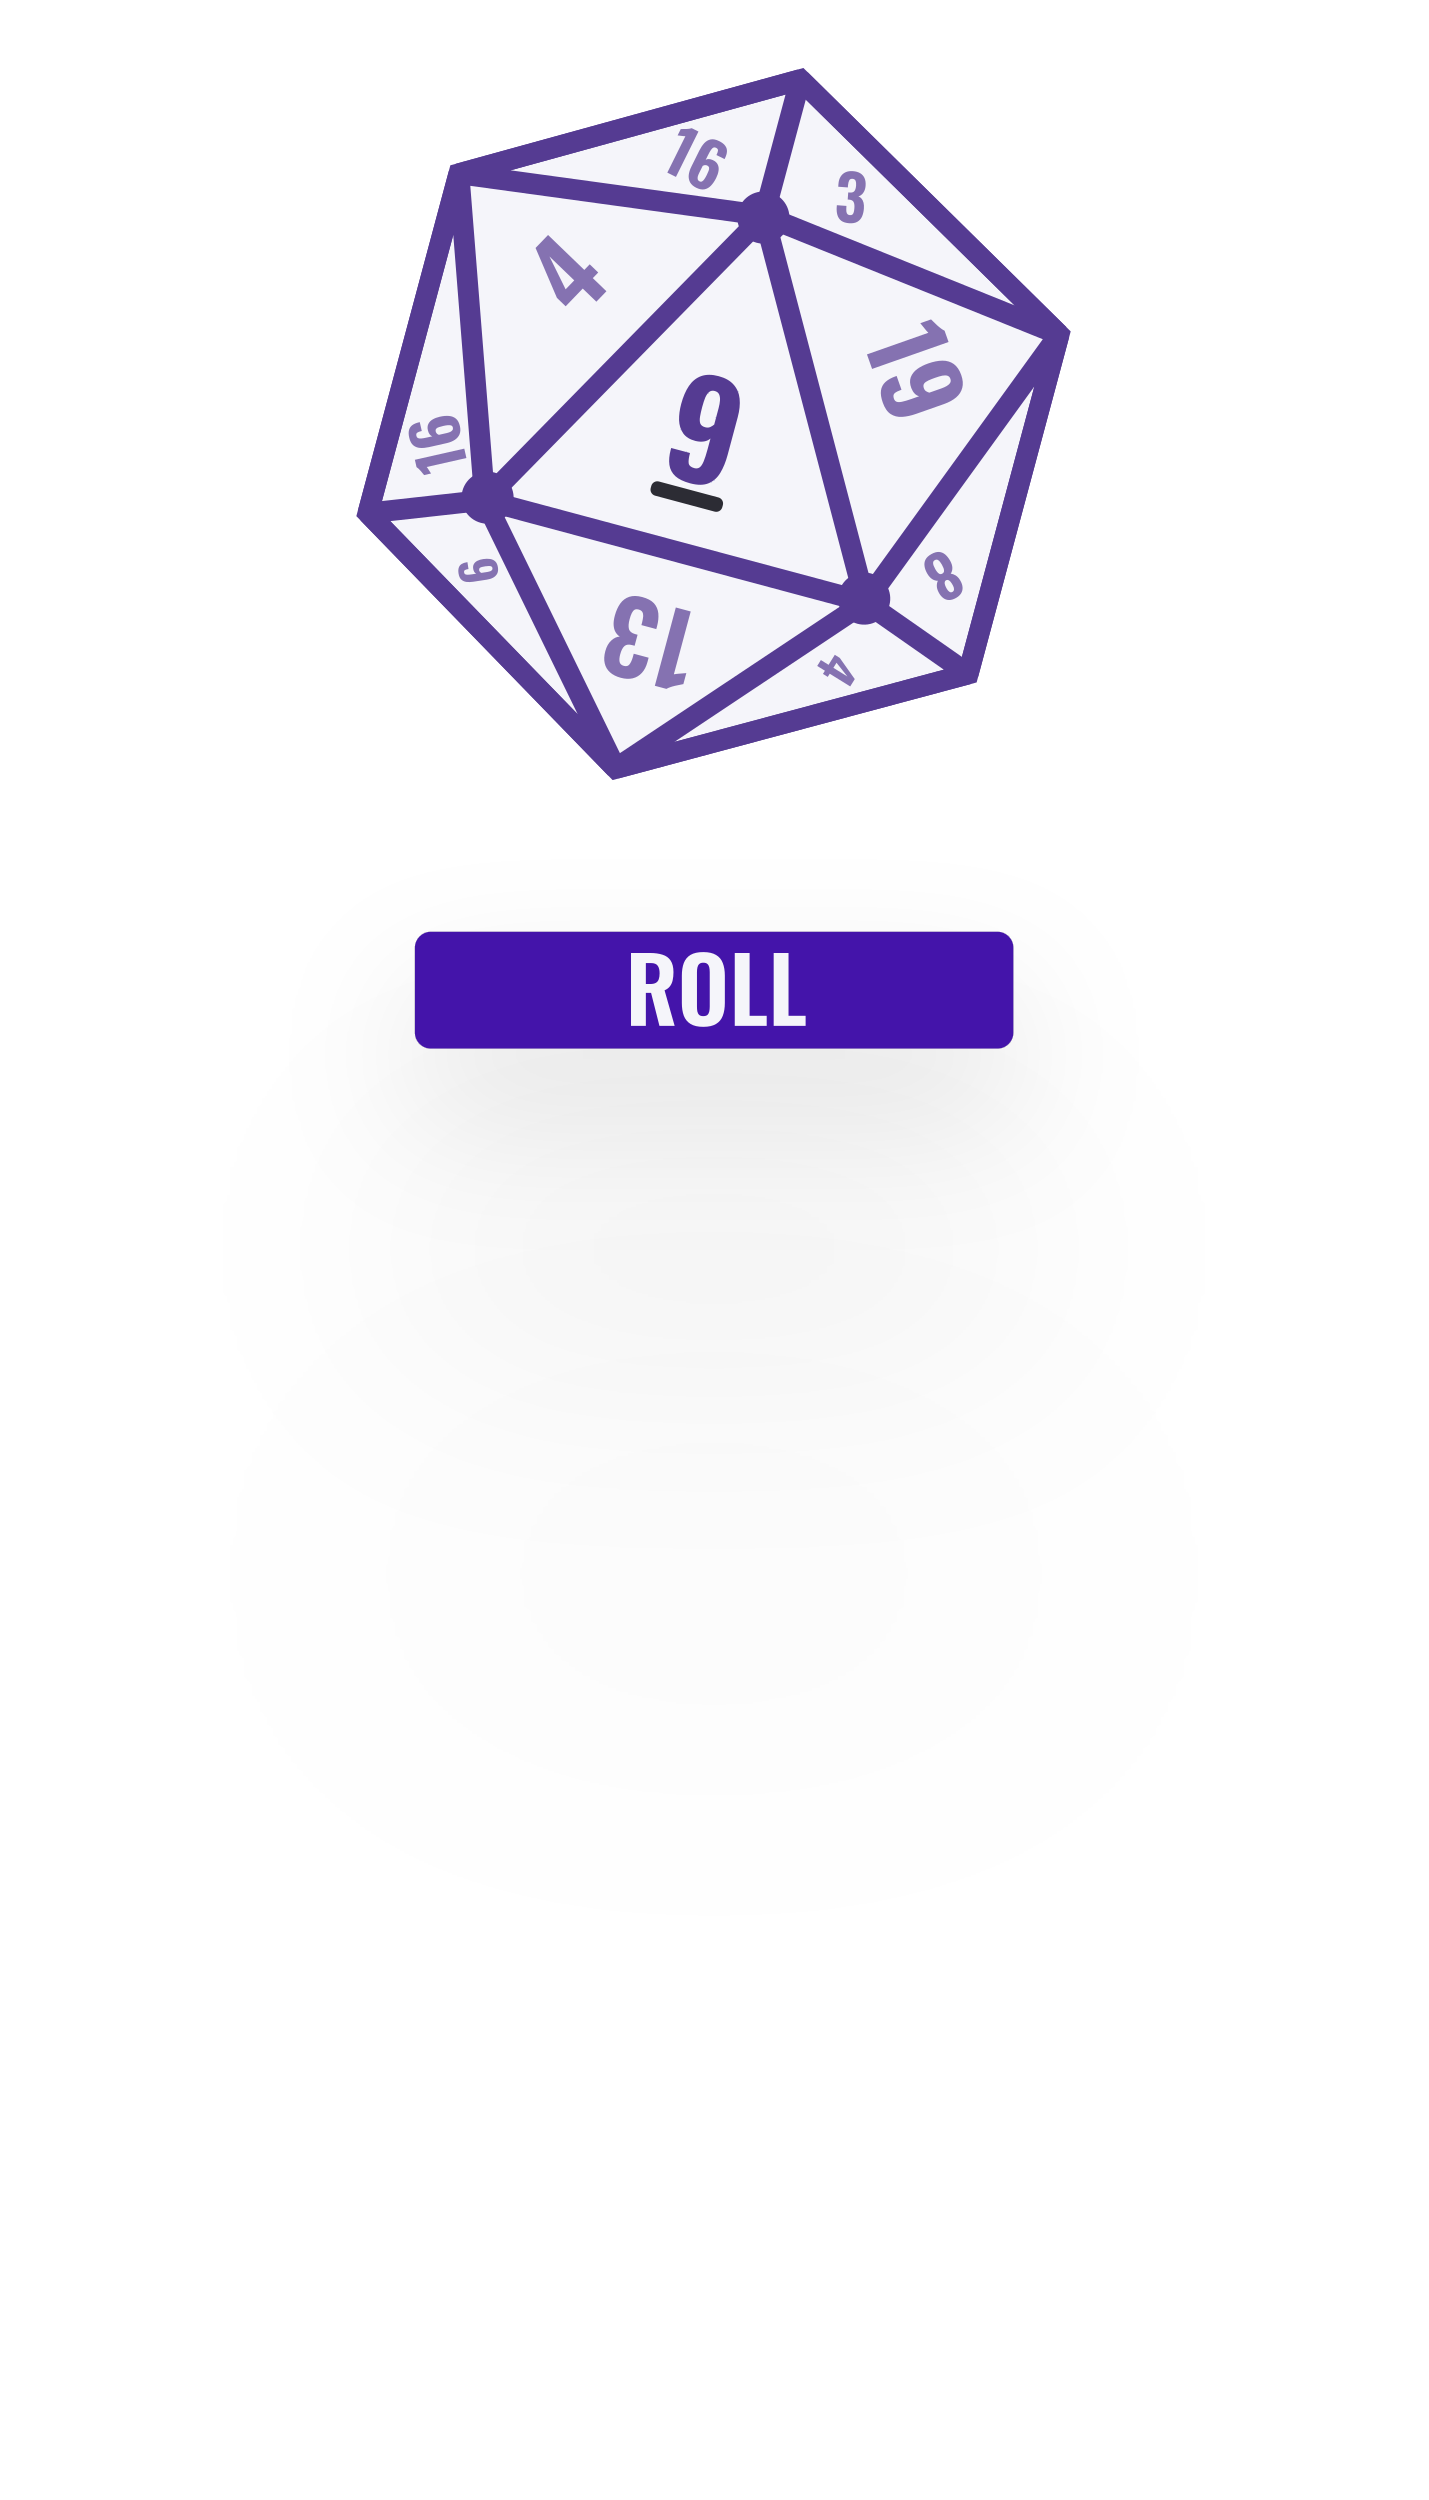
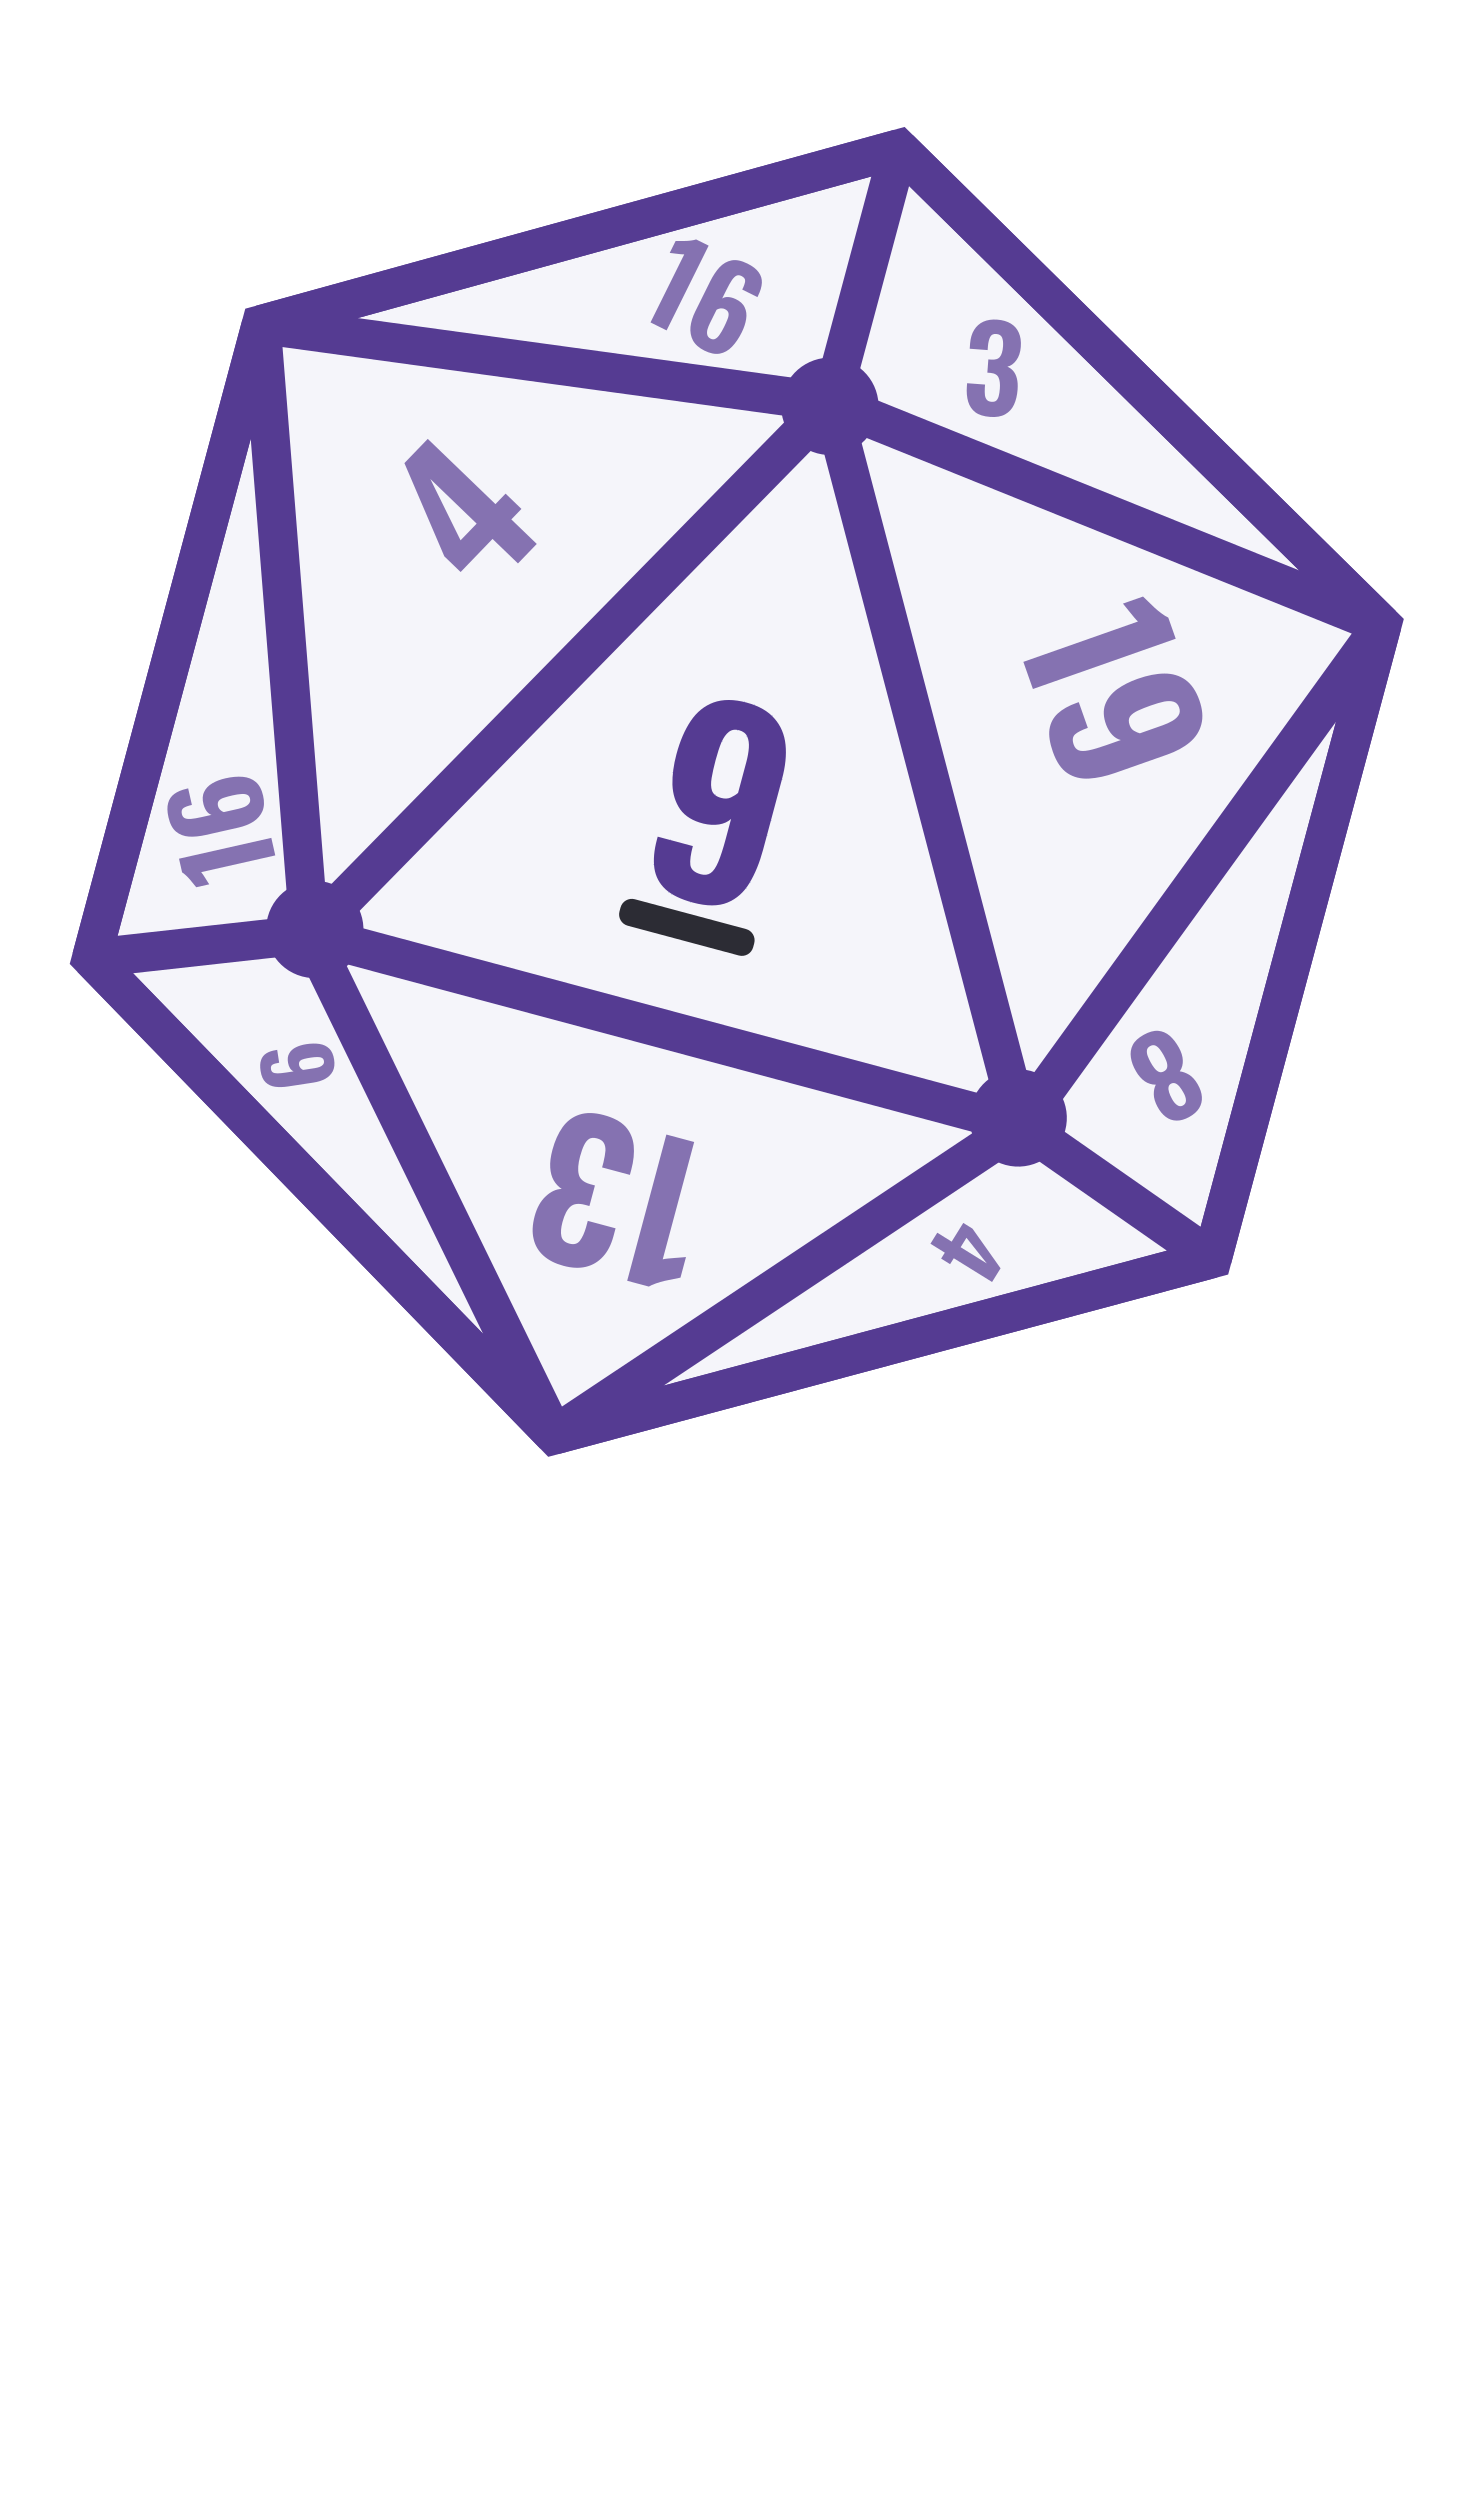
- <svg xmlns="http://www.w3.org/2000/svg" width="685" height="1199" viewBox="0 0 685 1199" fill="none">
-   <path d="M507.922 160.459L383.843 38.179L220.077 83.331L176.466 246.09L295.327 368.525L464.311 323.218L507.922 160.459Z" fill="#F5F5FA" stroke="#553B92" stroke-width="10" />
-   <path d="M366.373 103.379L415.042 288.793M366.373 103.379L507.922 160.459M366.373 103.379L383.843 38.179M366.373 103.379L220.077 83.331M366.373 103.379L232.482 239.876M415.042 288.793L507.922 160.459M415.042 288.793L232.482 239.876M415.042 288.793L295.327 368.525M415.042 288.793L464.311 323.218M507.922 160.459L383.843 38.179M507.922 160.459L464.311 323.218M383.843 38.179L220.077 83.331M464.311 323.218L295.327 368.525M295.327 368.525L176.466 246.09M295.327 368.525L232.482 239.876M176.466 246.09L220.077 83.331M176.466 246.09L232.482 239.876M220.077 83.331L232.482 239.876" stroke="#553B92" stroke-width="10" />
-   <circle cx="366.114" cy="104.344" r="9.5" transform="rotate(15 366.114 104.344)" stroke="#553B92" stroke-width="6" />
-   <circle cx="414.465" cy="287.087" r="9.5" transform="rotate(15 414.465 287.087)" stroke="#553B92" stroke-width="6" />
-   <circle cx="233.837" cy="238.684" r="9.5" transform="rotate(15 233.837 238.684)" stroke="#553B92" stroke-width="6" />
+ <svg xmlns="http://www.w3.org/2000/svg" width="378" height="642" viewBox="0 0 378 642" fill="none">
+   <path d="M354.922 160.459L230.843 38.179L67.076 83.331L23.465 246.09L142.327 368.525L311.311 323.218L354.922 160.459Z" fill="#F5F5FA" stroke="#553B92" stroke-width="10" />
+   <path d="M213.373 103.379L262.042 288.793M213.373 103.379L354.922 160.459M213.373 103.379L230.843 38.179M213.373 103.379L67.076 83.331M213.373 103.379L79.482 239.876M262.042 288.793L354.922 160.459M262.042 288.793L79.482 239.876M262.042 288.793L142.327 368.525M262.042 288.793L311.311 323.218M354.922 160.459L230.843 38.179M354.922 160.459L311.311 323.218M230.843 38.179L67.076 83.331M311.311 323.218L142.327 368.525M142.327 368.525L23.465 246.09M142.327 368.525L79.482 239.876M23.465 246.09L67.076 83.331M23.465 246.09L79.482 239.876M67.076 83.331L79.482 239.876" stroke="#553B92" stroke-width="10" />
+   <circle cx="213.114" cy="104.344" r="9.5" transform="rotate(15 213.114 104.344)" stroke="#553B92" stroke-width="6" />
+   <circle cx="261.465" cy="287.087" r="9.5" transform="rotate(15 261.465 287.087)" stroke="#553B92" stroke-width="6" />
+   <circle cx="80.837" cy="238.684" r="9.5" transform="rotate(15 80.8369 238.684)" stroke="#553B92" stroke-width="6" />
  <g filter="url(#filter0_d_17_169)">
-     <path d="M330.944 231.788C327.853 230.96 325.507 229.823 323.906 228.379C322.317 226.892 321.364 225.091 321.047 222.975C320.742 220.817 320.96 218.357 321.699 215.596C321.733 215.472 321.766 215.349 321.799 215.225C321.832 215.101 321.865 214.978 321.898 214.854L330.924 217.272C330.361 219.374 330.147 220.996 330.283 222.136C330.46 223.288 331.353 224.079 332.96 224.51C333.949 224.775 334.794 224.67 335.496 224.196C336.197 223.721 336.85 222.769 337.453 221.341C338.057 219.913 338.695 217.941 339.369 215.427L340.744 210.296C339.924 211.048 338.891 211.523 337.646 211.719C336.401 211.915 335.052 211.841 333.598 211.496C330.908 210.819 328.936 209.606 327.682 207.857C326.439 206.066 325.771 203.943 325.678 201.489C325.626 199.046 325.97 196.443 326.71 193.682C327.626 190.261 328.854 187.41 330.393 185.128C331.932 182.846 333.879 181.269 336.233 180.398C338.627 179.538 341.453 179.544 344.709 180.416C347.882 181.267 350.276 182.637 351.889 184.527C353.514 186.376 354.46 188.617 354.726 191.25C354.992 193.883 354.695 196.807 353.833 200.022L348.947 218.259C348.074 221.514 346.919 224.341 345.482 226.739C344.044 229.136 342.158 230.818 339.824 231.782C337.489 232.747 334.529 232.749 330.944 231.788ZM338.211 204.913C339.159 205.167 339.987 205.124 340.697 204.784C341.459 204.414 342.071 204.026 342.533 203.62L344.67 195.645C345.012 194.368 345.224 193.165 345.305 192.039C345.386 190.912 345.247 189.947 344.888 189.144C344.529 188.341 343.834 187.802 342.804 187.526C341.773 187.249 340.896 187.39 340.173 187.947C339.449 188.504 338.813 189.394 338.265 190.616C337.758 191.85 337.261 193.373 336.775 195.186C336.323 196.876 335.981 198.397 335.752 199.749C335.522 201.101 335.555 202.214 335.851 203.088C336.188 203.974 336.974 204.582 338.211 204.913Z" fill="#553B92" />
+     <path d="M177.944 231.788C174.853 230.96 172.507 229.823 170.906 228.379C169.317 226.892 168.364 225.091 168.047 222.975C167.742 220.817 167.96 218.357 168.699 215.596C168.733 215.472 168.766 215.349 168.799 215.225C168.832 215.101 168.865 214.978 168.898 214.854L177.924 217.272C177.361 219.374 177.147 220.996 177.283 222.136C177.46 223.288 178.353 224.079 179.96 224.51C180.949 224.775 181.794 224.67 182.496 224.196C183.197 223.721 183.85 222.769 184.453 221.341C185.057 219.913 185.695 217.941 186.369 215.427L187.744 210.296C186.924 211.048 185.891 211.523 184.646 211.719C183.401 211.915 182.052 211.841 180.598 211.496C177.908 210.819 175.936 209.606 174.682 207.857C173.439 206.066 172.771 203.943 172.678 201.489C172.626 199.046 172.97 196.443 173.71 193.682C174.626 190.261 175.854 187.41 177.393 185.128C178.932 182.846 180.879 181.269 183.233 180.398C185.627 179.538 188.453 179.544 191.709 180.416C194.882 181.267 197.276 182.637 198.889 184.527C200.514 186.376 201.46 188.617 201.726 191.25C201.992 193.883 201.695 196.807 200.833 200.022L195.947 218.259C195.074 221.514 193.919 224.341 192.482 226.739C191.044 229.136 189.158 230.818 186.824 231.782C184.489 232.747 181.529 232.749 177.944 231.788ZM185.211 204.913C186.159 205.167 186.987 205.124 187.697 204.784C188.459 204.414 189.071 204.026 189.533 203.62L191.67 195.645C192.012 194.368 192.224 193.165 192.305 192.039C192.386 190.912 192.247 189.947 191.888 189.144C191.529 188.341 190.834 187.802 189.804 187.526C188.773 187.249 187.896 187.39 187.173 187.947C186.449 188.504 185.813 189.394 185.265 190.616C184.758 191.85 184.261 193.373 183.775 195.186C183.323 196.876 182.981 198.397 182.752 199.749C182.522 201.101 182.555 202.214 182.851 203.088C183.188 203.974 183.974 204.582 185.211 204.913Z" fill="#553B92" />
  </g>
  <g opacity="0.7">
-     <path d="M223.69 219.669L204.668 223.963C204.806 224.117 204.968 224.336 205.155 224.622C205.319 224.893 205.509 225.188 205.725 225.508C205.921 225.833 206.113 226.138 206.3 226.424C206.468 226.714 206.611 226.938 206.729 227.096L203.393 227.849C203.223 227.642 202.996 227.365 202.713 227.018C202.426 226.653 202.114 226.272 201.779 225.876C201.443 225.48 201.095 225.118 200.734 224.79C200.368 224.442 200.044 224.187 199.762 224.025L198.969 220.513L222.673 215.163L223.69 219.669ZM220.573 204.361C220.912 205.863 220.858 207.167 220.41 208.272C219.939 209.363 219.168 210.265 218.099 210.978C217.025 211.671 215.737 212.187 214.235 212.526L205.807 214.429C204.266 214.777 202.841 214.914 201.533 214.84C200.22 214.747 199.109 214.321 198.2 213.563C197.29 212.804 196.644 211.576 196.261 209.879C195.931 208.416 195.903 207.202 196.177 206.238C196.428 205.259 196.958 204.473 197.767 203.88C198.577 203.287 199.635 202.844 200.942 202.549C201 202.535 201.069 202.52 201.147 202.502C201.201 202.47 201.257 202.447 201.316 202.433L202.28 206.706C201.285 206.93 200.566 207.195 200.122 207.501C199.678 207.806 199.54 208.329 199.708 209.07C199.813 209.539 200.043 209.876 200.398 210.083C200.747 210.271 201.287 210.344 202.016 210.302C202.72 210.246 203.678 210.081 204.887 209.808L207.316 209.26C206.83 209.103 206.41 208.788 206.057 208.314C205.699 207.82 205.432 207.225 205.254 206.527C204.933 205.287 204.991 204.228 205.429 203.35C205.842 202.457 206.538 201.726 207.517 201.157C208.476 200.592 209.609 200.162 210.916 199.867C212.516 199.505 213.984 199.379 215.321 199.487C216.657 199.596 217.783 200.039 218.696 200.817C219.586 201.58 220.212 202.761 220.573 204.361ZM217.194 205.062C217.084 204.574 216.837 204.251 216.452 204.091C216.063 203.913 215.558 203.852 214.935 203.911C214.308 203.95 213.566 204.066 212.707 204.26C211.888 204.445 211.183 204.635 210.591 204.83C209.976 205.01 209.521 205.266 209.227 205.599C208.933 205.932 208.852 206.391 208.984 206.976C209.046 207.25 209.164 207.5 209.338 207.727C209.489 207.939 209.671 208.113 209.887 208.249C210.082 208.389 210.279 208.488 210.477 208.546L214.252 207.694C214.837 207.562 215.382 207.388 215.887 207.171C216.367 206.94 216.733 206.652 216.984 206.309C217.234 205.965 217.304 205.549 217.194 205.062Z" fill="#553B92" />
+     <path d="M70.69 219.669L51.668 223.963C51.806 224.117 51.968 224.336 52.156 224.622C52.319 224.893 52.509 225.188 52.725 225.508C52.921 225.833 53.113 226.138 53.3 226.424C53.468 226.714 53.611 226.938 53.729 227.096L50.393 227.849C50.223 227.642 49.996 227.365 49.713 227.018C49.426 226.653 49.114 226.272 48.779 225.876C48.443 225.48 48.095 225.118 47.734 224.79C47.368 224.442 47.044 224.187 46.762 224.025L45.969 220.513L69.673 215.163L70.69 219.669ZM67.573 204.361C67.912 205.863 67.858 207.167 67.41 208.272C66.939 209.363 66.168 210.265 65.099 210.978C64.025 211.671 62.737 212.187 61.235 212.526L52.807 214.429C51.266 214.777 49.841 214.914 48.533 214.84C47.22 214.747 46.109 214.321 45.2 213.563C44.29 212.804 43.644 211.576 43.261 209.879C42.931 208.416 42.903 207.202 43.177 206.238C43.428 205.259 43.958 204.473 44.767 203.88C45.577 203.287 46.635 202.844 47.942 202.549C48 202.535 48.069 202.52 48.147 202.502C48.201 202.47 48.257 202.447 48.316 202.433L49.28 206.706C48.285 206.93 47.566 207.195 47.122 207.501C46.678 207.806 46.54 208.329 46.708 209.07C46.813 209.539 47.043 209.876 47.398 210.083C47.748 210.271 48.287 210.344 49.016 210.302C49.72 210.246 50.678 210.081 51.887 209.808L54.316 209.26C53.83 209.103 53.41 208.788 53.057 208.314C52.699 207.82 52.432 207.225 52.254 206.527C51.933 205.287 51.991 204.228 52.429 203.35C52.842 202.457 53.538 201.726 54.517 201.157C55.476 200.592 56.609 200.162 57.916 199.867C59.516 199.505 60.984 199.379 62.321 199.487C63.657 199.596 64.783 200.039 65.696 200.817C66.586 201.58 67.212 202.761 67.573 204.361ZM64.194 205.062C64.084 204.574 63.837 204.251 63.452 204.091C63.063 203.913 62.558 203.852 61.935 203.911C61.309 203.95 60.566 204.066 59.708 204.26C58.888 204.445 58.183 204.635 57.591 204.83C56.975 205.01 56.521 205.266 56.227 205.599C55.933 205.932 55.852 206.391 55.984 206.976C56.046 207.25 56.164 207.5 56.338 207.727C56.489 207.939 56.671 208.113 56.887 208.249C57.082 208.389 57.279 208.488 57.477 208.546L61.252 207.694C61.837 207.562 62.382 207.388 62.886 207.171C63.367 206.94 63.733 206.652 63.983 206.309C64.234 205.965 64.304 205.549 64.194 205.062Z" fill="#553B92" />
  </g>
  <g opacity="0.7">
-     <path d="M331.265 293.262L323.189 323.399C323.509 323.319 323.941 323.252 324.485 323.199C324.99 323.169 325.55 323.12 326.164 323.053C326.77 323.017 327.345 322.972 327.89 322.919C328.426 322.897 328.849 322.861 329.161 322.812L327.744 328.098C327.324 328.184 326.763 328.299 326.062 328.442C325.33 328.577 324.559 328.735 323.749 328.915C322.938 329.096 322.166 329.32 321.432 329.587C320.667 329.846 320.065 330.115 319.625 330.395L314.062 328.904L324.124 291.349L331.265 293.262ZM308.041 286.343C310.544 287.014 312.414 288.012 313.649 289.337C314.845 290.684 315.54 292.295 315.733 294.169C315.919 296.074 315.713 298.139 315.117 300.365L314.757 301.709L307.616 299.796C307.633 299.734 307.679 299.564 307.753 299.286C307.819 299.039 307.886 298.791 307.952 298.544C308.244 297.33 308.42 296.301 308.481 295.456C308.503 294.633 308.351 293.963 308.026 293.446C307.701 292.928 307.137 292.561 306.333 292.346C305.498 292.122 304.826 292.158 304.317 292.452C303.799 292.777 303.355 293.32 302.985 294.083C302.616 294.845 302.273 295.813 301.958 296.988C301.453 298.873 301.342 300.401 301.625 301.57C301.9 302.77 302.868 303.609 304.529 304.087C304.56 304.095 304.714 304.137 304.992 304.211C305.271 304.286 305.533 304.356 305.781 304.422L304.364 309.708C304.179 309.658 303.993 309.609 303.808 309.559C303.592 309.501 303.406 309.451 303.252 309.41C301.582 308.963 300.334 309.108 299.507 309.847C298.648 310.578 297.962 311.902 297.449 313.818C297.051 315.302 296.957 316.519 297.166 317.469C297.375 318.42 298.067 319.053 299.242 319.367C300.416 319.682 301.313 319.425 301.933 318.597C302.552 317.77 303.072 316.633 303.492 315.189C303.558 314.942 303.633 314.663 303.716 314.354C303.79 314.076 303.865 313.798 303.939 313.52L311.079 315.433L310.533 317.473C309.945 319.668 309.046 321.415 307.836 322.714C306.619 324.044 305.16 324.912 303.461 325.318C301.762 325.724 299.846 325.642 297.714 325.07C295.581 324.499 293.861 323.624 292.553 322.445C291.246 321.266 290.404 319.832 290.029 318.141C289.623 316.442 289.714 314.495 290.302 312.301C290.89 310.106 291.842 308.407 293.159 307.202C294.445 305.99 295.806 305.361 297.243 305.315C296.398 304.757 295.716 304.028 295.195 303.127C294.675 302.225 294.375 301.118 294.296 299.805C294.209 298.522 294.402 297 294.874 295.239C295.478 292.982 296.341 291.06 297.463 289.472C298.575 287.915 300.006 286.841 301.755 286.249C303.504 285.658 305.599 285.689 308.041 286.343Z" fill="#553B92" />
+     <path d="M178.265 293.262L170.189 323.399C170.509 323.319 170.941 323.252 171.485 323.199C171.99 323.169 172.55 323.12 173.164 323.053C173.77 323.017 174.345 322.972 174.89 322.919C175.426 322.897 175.849 322.861 176.161 322.812L174.744 328.098C174.324 328.184 173.763 328.299 173.062 328.442C172.33 328.577 171.559 328.735 170.749 328.915C169.938 329.096 169.166 329.32 168.432 329.587C167.667 329.846 167.065 330.115 166.625 330.395L161.062 328.904L171.124 291.349L178.265 293.262ZM155.041 286.343C157.544 287.014 159.414 288.012 160.649 289.337C161.845 290.684 162.54 292.295 162.733 294.169C162.919 296.074 162.713 298.139 162.117 300.365L161.757 301.709L154.616 299.796C154.633 299.734 154.679 299.564 154.753 299.286C154.819 299.039 154.886 298.791 154.952 298.544C155.244 297.33 155.42 296.301 155.481 295.456C155.503 294.633 155.351 293.963 155.026 293.446C154.701 292.928 154.137 292.561 153.333 292.346C152.498 292.122 151.826 292.158 151.317 292.452C150.799 292.777 150.355 293.32 149.985 294.083C149.616 294.845 149.273 295.813 148.958 296.988C148.453 298.873 148.342 300.401 148.625 301.57C148.9 302.77 149.868 303.609 151.529 304.087C151.56 304.095 151.714 304.137 151.992 304.211C152.271 304.286 152.533 304.356 152.781 304.422L151.364 309.708C151.179 309.658 150.993 309.609 150.808 309.559C150.592 309.501 150.406 309.451 150.252 309.41C148.582 308.963 147.334 309.108 146.507 309.847C145.648 310.578 144.962 311.902 144.449 313.818C144.051 315.302 143.957 316.519 144.166 317.469C144.375 318.42 145.067 319.053 146.242 319.367C147.416 319.682 148.313 319.425 148.933 318.597C149.552 317.77 150.072 316.633 150.492 315.189C150.558 314.942 150.633 314.663 150.716 314.354C150.79 314.076 150.865 313.798 150.939 313.52L158.079 315.433L157.533 317.473C156.945 319.668 156.046 321.415 154.836 322.714C153.619 324.044 152.16 324.912 150.461 325.318C148.762 325.724 146.846 325.642 144.714 325.07C142.581 324.499 140.861 323.624 139.553 322.445C138.246 321.266 137.404 319.832 137.029 318.141C136.623 316.442 136.714 314.495 137.302 312.301C137.89 310.106 138.842 308.407 140.159 307.202C141.445 305.99 142.806 305.361 144.243 305.315C143.398 304.757 142.716 304.028 142.195 303.127C141.675 302.225 141.375 301.118 141.296 299.805C141.209 298.522 141.402 297 141.874 295.239C142.478 292.982 143.341 291.06 144.463 289.472C145.575 287.915 147.006 286.841 148.755 286.249C150.504 285.658 152.599 285.689 155.041 286.343Z" fill="#553B92" />
  </g>
  <g opacity="0.7">
-     <path d="M415.797 169.967L445.226 159.603C444.979 159.385 444.68 159.066 444.329 158.647C444.019 158.247 443.662 157.813 443.26 157.344C442.887 156.864 442.525 156.415 442.174 155.996C441.853 155.566 441.585 155.237 441.368 155.007L446.53 153.19C446.838 153.488 447.25 153.886 447.764 154.384C448.289 154.911 448.855 155.458 449.462 156.025C450.068 156.592 450.689 157.102 451.324 157.557C451.97 158.042 452.533 158.387 453.012 158.591L454.925 164.024L418.253 176.939L415.797 169.967ZM423.377 193.08C422.58 190.817 422.289 188.883 422.505 187.281C422.751 185.667 423.462 184.314 424.638 183.222C425.844 182.118 427.458 181.211 429.48 180.499C429.571 180.467 429.662 180.435 429.752 180.403C429.843 180.371 429.933 180.339 430.024 180.307L432.352 186.917C430.812 187.459 429.718 188.014 429.07 188.582C428.432 189.18 428.321 190.067 428.735 191.244C428.991 191.969 429.414 192.447 430.005 192.68C430.595 192.913 431.461 192.914 432.601 192.682C433.74 192.45 435.231 192.01 437.072 191.362L440.83 190.039C440.017 189.85 439.286 189.412 438.637 188.724C437.987 188.037 437.462 187.17 437.06 186.125C436.338 184.173 436.254 182.439 436.805 180.922C437.386 179.394 438.417 178.081 439.896 176.983C441.386 175.916 443.142 175.026 445.165 174.314C447.67 173.432 449.955 172.983 452.019 172.969C454.083 172.954 455.884 173.491 457.42 174.578C458.967 175.696 460.161 177.447 461 179.831C461.819 182.155 461.985 184.217 461.499 186.016C461.044 187.805 460.057 189.34 458.541 190.621C457.024 191.901 455.088 192.956 452.734 193.785L439.378 198.488C436.994 199.328 434.755 199.811 432.662 199.938C430.569 200.064 428.73 199.609 427.143 198.573C425.557 197.537 424.302 195.706 423.377 193.08ZM443.088 186.19C443.332 186.884 443.71 187.379 444.221 187.674C444.773 187.988 445.272 188.203 445.719 188.317L451.56 186.26C452.495 185.93 453.329 185.552 454.061 185.125C454.792 184.697 455.331 184.203 455.675 183.64C456.02 183.078 456.06 182.419 455.794 181.665C455.528 180.91 455.07 180.427 454.418 180.215C453.767 180.003 452.947 179.987 451.958 180.165C450.98 180.374 449.827 180.712 448.499 181.18C447.261 181.616 446.175 182.049 445.241 182.48C444.308 182.911 443.633 183.403 443.217 183.956C442.812 184.54 442.769 185.285 443.088 186.19Z" fill="#553B92" />
+     <path d="M262.797 169.967L292.226 159.603C291.979 159.385 291.68 159.066 291.329 158.647C291.019 158.247 290.662 157.813 290.26 157.344C289.887 156.864 289.525 156.415 289.174 155.996C288.853 155.566 288.585 155.237 288.368 155.007L293.53 153.19C293.838 153.488 294.25 153.886 294.764 154.384C295.289 154.911 295.855 155.458 296.462 156.025C297.068 156.592 297.689 157.102 298.324 157.557C298.97 158.042 299.533 158.387 300.012 158.591L301.925 164.024L265.253 176.939L262.797 169.967ZM270.377 193.08C269.58 190.817 269.289 188.883 269.505 187.281C269.751 185.667 270.462 184.314 271.638 183.222C272.844 182.118 274.458 181.211 276.48 180.499C276.571 180.467 276.662 180.435 276.752 180.403C276.843 180.371 276.933 180.339 277.024 180.307L279.352 186.917C277.812 187.459 276.718 188.014 276.07 188.582C275.432 189.18 275.321 190.067 275.735 191.244C275.991 191.969 276.414 192.447 277.005 192.68C277.595 192.913 278.461 192.914 279.601 192.682C280.74 192.45 282.231 192.01 284.072 191.362L287.83 190.039C287.017 189.85 286.286 189.412 285.637 188.724C284.987 188.037 284.462 187.17 284.06 186.125C283.338 184.173 283.254 182.439 283.805 180.922C284.386 179.394 285.417 178.081 286.896 176.983C288.386 175.916 290.142 175.026 292.165 174.314C294.67 173.432 296.955 172.983 299.019 172.969C301.083 172.954 302.884 173.491 304.42 174.578C305.967 175.696 307.161 177.447 308 179.831C308.819 182.155 308.985 184.217 308.499 186.016C308.044 187.805 307.057 189.34 305.541 190.621C304.024 191.901 302.088 192.956 299.734 193.785L286.378 198.488C283.994 199.328 281.755 199.811 279.662 199.938C277.569 200.064 275.73 199.609 274.143 198.573C272.557 197.537 271.302 195.706 270.377 193.08ZM290.088 186.19C290.332 186.884 290.71 187.379 291.221 187.674C291.773 187.988 292.272 188.203 292.719 188.317L298.56 186.26C299.495 185.93 300.329 185.552 301.061 185.125C301.792 184.697 302.331 184.203 302.675 183.64C303.02 183.078 303.06 182.419 302.794 181.665C302.528 180.91 302.07 180.427 301.418 180.215C300.767 180.003 299.947 179.987 298.958 180.165C297.98 180.374 296.827 180.712 295.499 181.18C294.261 181.616 293.175 182.049 292.241 182.48C291.308 182.911 290.633 183.403 290.217 183.956C289.812 184.54 289.769 185.285 290.088 186.19Z" fill="#553B92" />
  </g>
  <g opacity="0.7">
-     <path d="M446.717 265.729C448.069 264.979 449.296 264.64 450.399 264.714C451.51 264.805 452.511 265.234 453.401 266C454.273 266.777 455.052 267.782 455.737 269.016C456.046 269.574 456.286 270.126 456.457 270.672C456.627 271.219 456.724 271.751 456.746 272.27C456.768 272.788 456.72 273.279 456.601 273.743C456.475 274.233 456.266 274.692 455.972 275.12C456.755 275.216 457.56 275.51 458.386 276.003C459.204 276.522 459.936 277.343 460.581 278.466C461.227 279.589 461.58 280.665 461.641 281.692C461.712 282.736 461.481 283.693 460.947 284.564C460.413 285.435 459.571 286.19 458.422 286.828C457.255 287.475 456.169 287.79 455.165 287.772C454.143 287.764 453.217 287.449 452.385 286.827C451.563 286.222 450.846 285.348 450.235 284.206C449.614 283.047 449.3 281.983 449.293 281.014C449.279 280.071 449.451 279.246 449.81 278.538C449.292 278.561 448.8 278.491 448.334 278.329C447.861 278.194 447.411 277.979 446.983 277.686C446.555 277.393 446.154 277.029 445.781 276.595C445.39 276.171 445.04 275.679 444.731 275.121C444.012 273.906 443.572 272.713 443.409 271.543C443.23 270.383 443.395 269.307 443.907 268.316C444.411 267.351 445.347 266.489 446.717 265.729ZM448.335 268.645C447.844 268.917 447.575 269.288 447.525 269.757C447.476 270.227 447.554 270.725 447.758 271.253C447.963 271.781 448.191 272.273 448.445 272.729C448.728 273.28 449.053 273.785 449.418 274.245C449.767 274.715 450.149 275.045 450.564 275.235C450.979 275.425 451.432 275.384 451.922 275.112C452.395 274.849 452.67 274.487 452.745 274.025C452.804 273.572 452.734 273.069 452.538 272.515C452.333 271.987 452.076 271.444 451.767 270.887C451.514 270.43 451.212 269.967 450.863 269.497C450.524 269.045 450.142 268.715 449.718 268.508C449.286 268.327 448.825 268.373 448.335 268.645ZM453.695 278.307C453.356 278.495 453.156 278.771 453.094 279.138C453.015 279.513 453.056 279.966 453.217 280.495C453.378 281.025 453.637 281.611 453.994 282.253C454.397 282.98 454.839 283.498 455.319 283.806C455.792 284.141 456.282 284.167 456.79 283.886C457.297 283.605 457.551 283.165 457.551 282.568C457.544 281.997 457.343 281.357 456.949 280.647C456.593 280.004 456.236 279.461 455.88 279.018C455.516 278.601 455.154 278.327 454.793 278.195C454.416 278.073 454.05 278.11 453.695 278.307Z" fill="#553B92" />
+     <path d="M293.717 265.729C295.069 264.979 296.296 264.64 297.399 264.714C298.51 264.805 299.511 265.234 300.401 266C301.273 266.777 302.052 267.782 302.737 269.016C303.046 269.574 303.286 270.126 303.457 270.672C303.627 271.219 303.724 271.751 303.746 272.27C303.768 272.788 303.72 273.279 303.601 273.743C303.475 274.233 303.266 274.692 302.972 275.12C303.755 275.216 304.56 275.51 305.386 276.003C306.204 276.522 306.936 277.343 307.581 278.466C308.227 279.589 308.58 280.665 308.641 281.692C308.712 282.736 308.481 283.693 307.947 284.564C307.413 285.435 306.571 286.19 305.422 286.828C304.255 287.475 303.169 287.79 302.165 287.772C301.143 287.764 300.217 287.449 299.385 286.827C298.563 286.222 297.846 285.348 297.235 284.206C296.614 283.047 296.3 281.983 296.293 281.014C296.279 280.071 296.451 279.246 296.81 278.538C296.292 278.561 295.8 278.491 295.334 278.329C294.861 278.194 294.411 277.979 293.983 277.686C293.555 277.393 293.154 277.029 292.781 276.595C292.39 276.171 292.04 275.679 291.731 275.121C291.012 273.906 290.572 272.713 290.409 271.543C290.23 270.383 290.395 269.307 290.907 268.316C291.411 267.351 292.347 266.489 293.717 265.729ZM295.335 268.645C294.844 268.917 294.575 269.288 294.525 269.757C294.476 270.227 294.554 270.725 294.758 271.253C294.963 271.781 295.191 272.273 295.445 272.729C295.728 273.28 296.053 273.785 296.418 274.245C296.767 274.715 297.149 275.045 297.564 275.235C297.979 275.425 298.432 275.384 298.922 275.112C299.395 274.849 299.67 274.487 299.745 274.025C299.804 273.572 299.734 273.069 299.538 272.515C299.333 271.987 299.076 271.444 298.767 270.887C298.514 270.43 298.212 269.967 297.863 269.497C297.524 269.045 297.142 268.715 296.718 268.508C296.286 268.327 295.825 268.373 295.335 268.645ZM300.695 278.307C300.356 278.495 300.156 278.771 300.094 279.138C300.015 279.513 300.056 279.966 300.217 280.495C300.378 281.025 300.637 281.611 300.994 282.253C301.397 282.98 301.839 283.498 302.319 283.806C302.792 284.141 303.282 284.167 303.79 283.886C304.297 283.605 304.551 283.165 304.551 282.568C304.544 281.997 304.343 281.357 303.949 280.647C303.593 280.004 303.236 279.461 302.88 279.018C302.516 278.601 302.154 278.327 301.793 278.195C301.416 278.073 301.05 278.11 300.695 278.307Z" fill="#553B92" />
  </g>
  <g opacity="0.7">
-     <path d="M393.692 316.559L397.385 318.852L400.369 314.045L402.733 315.512L409.945 325.701L407.761 329.218L397.932 323.117L396.986 324.641L394.68 323.21L395.626 321.685L391.933 319.393L393.692 316.559ZM401.195 317.86L399.691 320.283L406.413 324.456L401.195 317.86Z" fill="#553B92" />
+     <path d="M240.692 316.559L244.385 318.852L247.369 314.045L249.733 315.512L256.945 325.701L254.761 329.218L244.932 323.117L243.986 324.641L241.68 323.21L242.626 321.685L238.933 319.393L240.692 316.559ZM248.195 317.86L246.691 320.283L253.413 324.456L248.195 317.86Z" fill="#553B92" />
  </g>
  <g opacity="0.7">
-     <path d="M238.804 272.098C238.982 273.265 238.87 274.26 238.469 275.081C238.049 275.89 237.412 276.538 236.556 277.026C235.697 277.498 234.684 277.824 233.517 278.002L226.969 279.004C225.772 279.187 224.675 279.215 223.678 279.088C222.679 278.946 221.853 278.561 221.198 277.932C220.543 277.303 220.115 276.329 219.914 275.01C219.74 273.873 219.784 272.944 220.046 272.221C220.29 271.486 220.738 270.913 221.388 270.503C222.039 270.094 222.872 269.811 223.888 269.656C223.933 269.649 223.987 269.641 224.047 269.632C224.09 269.609 224.135 269.595 224.18 269.588L224.688 272.907C223.915 273.026 223.35 273.189 222.995 273.399C222.639 273.608 222.505 274.001 222.593 274.577C222.649 274.941 222.806 275.212 223.066 275.389C223.324 275.551 223.732 275.636 224.292 275.644C224.834 275.638 225.575 275.564 226.514 275.42L228.402 275.132C228.038 274.985 227.734 274.722 227.489 274.34C227.243 273.944 227.07 273.474 226.971 272.93C226.793 271.965 226.894 271.158 227.276 270.511C227.64 269.85 228.212 269.328 228.991 268.945C229.755 268.565 230.645 268.297 231.66 268.142C232.903 267.952 234.033 267.934 235.049 268.089C236.066 268.244 236.902 268.643 237.559 269.287C238.199 269.918 238.614 270.855 238.804 272.098ZM236.182 272.453C236.124 272.074 235.952 271.813 235.667 271.671C235.379 271.513 234.996 271.44 234.516 271.451C234.035 271.447 233.461 271.496 232.794 271.598C232.157 271.695 231.608 271.803 231.145 271.92C230.664 272.024 230.303 272.196 230.06 272.435C229.817 272.674 229.731 273.02 229.8 273.475C229.833 273.687 229.909 273.885 230.031 274.068C230.134 274.238 230.265 274.381 230.422 274.497C230.564 274.615 230.709 274.701 230.857 274.756L233.79 274.308C234.245 274.238 234.671 274.134 235.068 273.996C235.449 273.845 235.744 273.644 235.954 273.395C236.164 273.146 236.24 272.832 236.182 272.453Z" fill="#553B92" />
+     <path d="M85.804 272.098C85.982 273.265 85.87 274.26 85.469 275.081C85.049 275.89 84.412 276.538 83.556 277.026C82.697 277.498 81.684 277.824 80.517 278.002L73.969 279.004C72.772 279.187 71.675 279.215 70.678 279.088C69.679 278.946 68.853 278.561 68.198 277.932C67.543 277.303 67.115 276.329 66.914 275.01C66.74 273.873 66.784 272.944 67.046 272.221C67.29 271.486 67.737 270.913 68.388 270.503C69.039 270.094 69.873 269.811 70.888 269.656C70.933 269.649 70.987 269.641 71.047 269.632C71.09 269.609 71.135 269.595 71.18 269.588L71.688 272.907C70.915 273.026 70.35 273.189 69.995 273.399C69.639 273.608 69.505 274.001 69.593 274.577C69.649 274.941 69.806 275.212 70.066 275.389C70.324 275.551 70.732 275.636 71.292 275.644C71.834 275.638 72.575 275.564 73.514 275.42L75.401 275.132C75.038 274.985 74.734 274.722 74.49 274.34C74.243 273.944 74.07 273.474 73.971 272.93C73.793 271.965 73.894 271.158 74.276 270.511C74.64 269.85 75.212 269.328 75.991 268.945C76.755 268.565 77.645 268.297 78.66 268.142C79.903 267.952 81.033 267.934 82.049 268.089C83.066 268.244 83.902 268.643 84.559 269.287C85.199 269.918 85.614 270.855 85.804 272.098ZM83.182 272.453C83.124 272.074 82.952 271.813 82.667 271.671C82.379 271.513 81.996 271.44 81.516 271.451C81.035 271.447 80.461 271.496 79.794 271.598C79.157 271.695 78.608 271.803 78.145 271.92C77.664 272.024 77.303 272.196 77.06 272.435C76.817 272.674 76.731 273.02 76.8 273.475C76.833 273.687 76.909 273.885 77.031 274.068C77.134 274.238 77.264 274.381 77.422 274.497C77.564 274.615 77.709 274.701 77.857 274.756L80.79 274.308C81.245 274.238 81.671 274.134 82.069 273.996C82.449 273.845 82.744 273.644 82.954 273.395C83.164 273.146 83.24 272.832 83.182 272.453Z" fill="#553B92" />
  </g>
  <g opacity="0.7">
-     <path d="M407.263 107.066C405.647 106.945 404.383 106.549 403.471 105.879C402.58 105.19 401.967 104.282 401.63 103.154C401.295 102.005 401.182 100.713 401.289 99.277L401.355 98.41L405.962 98.756C405.959 98.795 405.95 98.905 405.937 99.085C405.925 99.244 405.913 99.404 405.901 99.563C405.862 100.343 405.874 100.995 405.934 101.521C406.017 102.029 406.188 102.423 406.447 102.703C406.707 102.983 407.096 103.143 407.615 103.182C408.153 103.222 408.562 103.123 408.841 102.883C409.121 102.623 409.33 102.238 409.469 101.727C409.608 101.216 409.705 100.581 409.762 99.823C409.854 98.607 409.745 97.656 409.435 96.971C409.127 96.266 408.435 95.863 407.36 95.762C407.34 95.76 407.24 95.753 407.061 95.739C406.881 95.726 406.712 95.713 406.552 95.701L406.808 92.291C406.928 92.3 407.047 92.309 407.167 92.318C407.307 92.328 407.426 92.337 407.526 92.345C408.603 92.426 409.353 92.191 409.775 91.641C410.217 91.093 410.485 90.2 410.578 88.964C410.65 88.007 410.566 87.248 410.328 86.689C410.089 86.129 409.59 85.821 408.833 85.764C408.075 85.707 407.554 85.969 407.269 86.549C406.985 87.13 406.798 87.888 406.707 88.823C406.696 88.983 406.682 89.163 406.667 89.362C406.654 89.541 406.64 89.721 406.627 89.9L402.02 89.555L402.118 88.238C402.225 86.822 402.574 85.645 403.166 84.707C403.759 83.749 404.554 83.046 405.55 82.599C406.547 82.153 407.733 81.981 409.109 82.084C410.485 82.188 411.643 82.525 412.583 83.097C413.523 83.669 414.206 84.453 414.633 85.448C415.079 86.444 415.249 87.65 415.143 89.066C415.037 90.482 414.649 91.636 413.98 92.529C413.332 93.422 412.569 93.967 411.692 94.162C412.275 94.406 412.779 94.775 413.203 95.268C413.627 95.761 413.94 96.406 414.141 97.204C414.343 97.981 414.402 98.938 414.316 100.075C414.207 101.531 413.9 102.811 413.396 103.917C412.893 105.002 412.139 105.828 411.134 106.394C410.129 106.961 408.838 107.185 407.263 107.066Z" fill="#553B92" />
+     <path d="M254.263 107.066C252.647 106.945 251.383 106.549 250.471 105.879C249.58 105.19 248.967 104.282 248.63 103.154C248.295 102.005 248.182 100.713 248.289 99.277L248.355 98.41L252.962 98.756C252.959 98.795 252.95 98.905 252.937 99.085C252.925 99.244 252.913 99.404 252.901 99.563C252.862 100.343 252.874 100.995 252.934 101.521C253.017 102.029 253.188 102.423 253.447 102.703C253.707 102.983 254.096 103.143 254.615 103.182C255.153 103.222 255.562 103.123 255.841 102.883C256.121 102.623 256.33 102.238 256.469 101.727C256.608 101.216 256.705 100.581 256.762 99.823C256.854 98.607 256.745 97.656 256.435 96.971C256.127 96.266 255.435 95.863 254.36 95.762C254.34 95.76 254.24 95.753 254.061 95.739C253.881 95.726 253.712 95.713 253.552 95.701L253.808 92.291C253.928 92.3 254.047 92.309 254.167 92.318C254.307 92.328 254.426 92.337 254.526 92.345C255.603 92.426 256.353 92.191 256.775 91.641C257.217 91.093 257.485 90.2 257.578 88.964C257.65 88.007 257.566 87.248 257.328 86.689C257.089 86.129 256.59 85.821 255.833 85.764C255.075 85.707 254.554 85.969 254.269 86.549C253.985 87.13 253.798 87.888 253.707 88.823C253.696 88.983 253.682 89.163 253.667 89.362C253.654 89.541 253.64 89.721 253.627 89.9L249.02 89.555L249.118 88.238C249.225 86.822 249.574 85.645 250.166 84.707C250.759 83.749 251.554 83.046 252.55 82.599C253.547 82.153 254.733 81.981 256.109 82.084C257.485 82.188 258.643 82.525 259.583 83.097C260.523 83.669 261.206 84.453 261.633 85.448C262.079 86.444 262.249 87.65 262.143 89.066C262.037 90.482 261.649 91.636 260.98 92.529C260.332 93.422 259.569 93.967 258.692 94.162C259.275 94.406 259.779 94.775 260.203 95.268C260.627 95.761 260.94 96.406 261.141 97.204C261.343 97.981 261.402 98.938 261.316 100.075C261.207 101.531 260.9 102.811 260.396 103.917C259.893 105.002 259.139 105.828 258.134 106.394C257.129 106.961 255.838 107.185 254.263 107.066Z" fill="#553B92" />
  </g>
  <g opacity="0.7">
-     <path d="M286.012 144.695L279.48 138.399L271.286 146.902L267.104 142.871L256.851 118.924L262.847 112.703L280.231 129.457L282.83 126.762L286.908 130.692L284.31 133.388L290.842 139.683L286.012 144.695ZM271.271 138.755L275.402 134.469L263.512 123.011L271.271 138.755Z" fill="#553B92" />
+     <path d="M133.012 144.695L126.48 138.399L118.286 146.902L114.104 142.871L103.851 118.924L109.847 112.703L127.231 129.457L129.83 126.762L133.908 130.692L131.31 133.388L137.842 139.683L133.012 144.695ZM118.271 138.755L122.402 134.469L110.512 123.011L118.271 138.755Z" fill="#553B92" />
  </g>
  <g opacity="0.7">
-     <path d="M320.045 82.797L328.711 65.329C328.506 65.338 328.233 65.326 327.893 65.291C327.58 65.247 327.231 65.208 326.846 65.173C326.47 65.121 326.112 65.077 325.772 65.043C325.441 64.99 325.177 64.959 324.98 64.951L326.5 61.887C326.769 61.886 327.126 61.885 327.574 61.884C328.039 61.892 328.531 61.89 329.049 61.88C329.568 61.869 330.069 61.827 330.552 61.754C331.052 61.69 331.455 61.599 331.758 61.482L334.983 63.082L324.183 84.85L320.045 82.797ZM333.89 90.034C332.51 89.35 331.533 88.485 330.957 87.441C330.408 86.387 330.194 85.22 330.316 83.941C330.455 82.67 330.867 81.345 331.551 79.966L335.391 72.226C336.093 70.811 336.886 69.619 337.768 68.65C338.669 67.69 339.7 67.097 340.862 66.869C342.024 66.642 343.384 66.915 344.943 67.689C346.287 68.355 347.246 69.099 347.821 69.92C348.423 70.732 348.698 71.639 348.648 72.641C348.597 73.643 348.274 74.744 347.679 75.945C347.652 75.999 347.621 76.061 347.585 76.133C347.577 76.195 347.559 76.254 347.532 76.307L343.609 74.361C344.062 73.447 344.31 72.722 344.353 72.185C344.396 71.648 344.077 71.211 343.397 70.873C342.967 70.66 342.56 70.625 342.175 70.77C341.809 70.923 341.412 71.295 340.985 71.887C340.584 72.469 340.108 73.316 339.557 74.427L338.45 76.657C338.879 76.379 339.388 76.252 339.979 76.277C340.587 76.311 341.218 76.479 341.872 76.781C343.036 77.314 343.821 78.027 344.226 78.92C344.659 79.805 344.787 80.806 344.611 81.924C344.445 83.025 344.064 84.176 343.468 85.376C342.739 86.845 341.911 88.064 340.984 89.033C340.057 90.002 339.003 90.596 337.823 90.814C336.67 91.023 335.359 90.763 333.89 90.034ZM335.477 86.971C335.925 87.193 336.332 87.205 336.698 87.007C337.082 86.818 337.448 86.464 337.795 85.944C338.16 85.433 338.538 84.783 338.929 83.995C339.303 83.242 339.6 82.575 339.822 81.993C340.071 81.402 340.158 80.887 340.085 80.449C340.013 80.011 339.707 79.659 339.17 79.392C338.919 79.268 338.651 79.201 338.364 79.194C338.105 79.176 337.855 79.209 337.613 79.29C337.381 79.353 337.18 79.443 337.01 79.56L335.29 83.027C335.024 83.564 334.815 84.097 334.665 84.625C334.541 85.144 334.534 85.609 334.642 86.02C334.751 86.432 335.029 86.748 335.477 86.971Z" fill="#553B92" />
+     <path d="M167.045 82.797L175.711 65.329C175.506 65.338 175.233 65.326 174.893 65.291C174.58 65.247 174.231 65.208 173.846 65.173C173.47 65.121 173.112 65.077 172.772 65.043C172.441 64.99 172.177 64.959 171.98 64.951L173.5 61.887C173.769 61.886 174.126 61.885 174.574 61.884C175.039 61.892 175.531 61.89 176.049 61.88C176.568 61.869 177.069 61.827 177.552 61.754C178.052 61.69 178.455 61.599 178.758 61.482L181.983 63.082L171.183 84.85L167.045 82.797ZM180.89 90.034C179.51 89.35 178.533 88.485 177.957 87.441C177.408 86.387 177.194 85.22 177.316 83.941C177.455 82.67 177.867 81.345 178.551 79.966L182.391 72.226C183.093 70.811 183.886 69.619 184.768 68.65C185.669 67.69 186.7 67.097 187.862 66.869C189.024 66.642 190.384 66.915 191.943 67.689C193.287 68.355 194.246 69.099 194.821 69.92C195.423 70.732 195.698 71.639 195.648 72.641C195.597 73.643 195.274 74.744 194.679 75.945C194.652 75.999 194.621 76.061 194.585 76.133C194.577 76.195 194.559 76.254 194.532 76.307L190.609 74.361C191.062 73.447 191.31 72.722 191.353 72.185C191.396 71.648 191.077 71.211 190.397 70.873C189.967 70.66 189.56 70.625 189.175 70.77C188.809 70.923 188.412 71.295 187.985 71.887C187.584 72.469 187.108 73.316 186.557 74.427L185.45 76.657C185.879 76.379 186.388 76.252 186.979 76.277C187.587 76.311 188.218 76.479 188.872 76.781C190.036 77.314 190.821 78.027 191.226 78.92C191.659 79.805 191.787 80.806 191.611 81.924C191.445 83.025 191.064 84.176 190.468 85.376C189.739 86.845 188.911 88.064 187.984 89.033C187.057 90.002 186.003 90.596 184.823 90.814C183.67 91.023 182.359 90.763 180.89 90.034ZM182.477 86.971C182.925 87.193 183.332 87.205 183.698 87.007C184.082 86.818 184.448 86.464 184.795 85.944C185.16 85.433 185.538 84.783 185.929 83.995C186.303 83.242 186.6 82.575 186.822 81.993C187.071 81.402 187.158 80.887 187.085 80.449C187.013 80.011 186.707 79.659 186.17 79.392C185.919 79.268 185.651 79.201 185.364 79.194C185.105 79.176 184.855 79.209 184.613 79.29C184.381 79.353 184.18 79.443 184.01 79.56L182.29 83.027C182.024 83.564 181.815 84.097 181.665 84.625C181.541 85.144 181.534 85.609 181.642 86.02C181.751 86.432 182.029 86.748 182.477 86.971Z" fill="#553B92" />
  </g>
-   <g filter="url(#filter1_ddddd_17_169)">
-     <rect x="199" y="446.887" width="287" height="56" rx="7.627" fill="#4414AA" />
-   </g>
-   <path d="M302.632 492V457.052H311.692C314.051 457.052 316.064 457.326 317.733 457.872C319.43 458.39 320.724 459.325 321.616 460.677C322.536 462.028 322.996 463.898 322.996 466.285C322.996 467.724 322.867 469.004 322.608 470.125C322.378 471.218 321.947 472.182 321.314 473.016C320.71 473.821 319.847 474.469 318.725 474.958L323.557 492H316.266L312.253 476.166H309.751V492H302.632ZM309.751 471.937H311.822C312.972 471.937 313.878 471.751 314.54 471.377C315.201 471.003 315.662 470.442 315.921 469.694C316.208 468.917 316.352 467.968 316.352 466.846C316.352 465.236 316.05 464.013 315.446 463.179C314.871 462.316 313.778 461.885 312.167 461.885H309.751V471.937ZM337.284 492.475C334.724 492.475 332.696 492.014 331.2 491.094C329.705 490.174 328.626 488.865 327.964 487.168C327.332 485.442 327.015 483.385 327.015 480.998V467.968C327.015 465.581 327.332 463.539 327.964 461.842C328.626 460.144 329.705 458.85 331.2 457.958C332.696 457.067 334.724 456.621 337.284 456.621C339.873 456.621 341.915 457.081 343.41 458.002C344.935 458.893 346.014 460.188 346.646 461.885C347.308 463.553 347.639 465.581 347.639 467.968V480.998C347.639 483.385 347.308 485.442 346.646 487.168C346.014 488.865 344.935 490.174 343.41 491.094C341.915 492.014 339.873 492.475 337.284 492.475ZM337.284 487.34C338.204 487.34 338.88 487.139 339.312 486.736C339.743 486.305 340.031 485.744 340.175 485.054C340.318 484.335 340.39 483.572 340.39 482.767V466.242C340.39 465.437 340.318 464.689 340.175 463.999C340.031 463.308 339.743 462.762 339.312 462.359C338.88 461.928 338.204 461.712 337.284 461.712C336.421 461.712 335.774 461.928 335.342 462.359C334.911 462.762 334.623 463.308 334.479 463.999C334.336 464.689 334.264 465.437 334.264 466.242V482.767C334.264 483.572 334.321 484.335 334.436 485.054C334.58 485.744 334.868 486.305 335.299 486.736C335.731 487.139 336.392 487.34 337.284 487.34ZM352.392 492V457.052H359.511V487.168H367.709V492H352.392ZM371.057 492V457.052H378.176V487.168H386.374V492H371.057Z" fill="#F5F5FA" />
-   <rect x="313.129" y="230.152" width="35.541" height="7.039" rx="3" transform="rotate(15 313.129 230.152)" fill="#1E1E26" fill-opacity="0.93" />
+   <rect x="160.129" y="230.152" width="35.541" height="7.039" rx="3" transform="rotate(15 160.129 230.152)" fill="#1E1E26" fill-opacity="0.93" />
  <defs>
-     <filter id="filter0_d_17_169" x="317.467" y="176.805" width="40.656" height="58.577" filterUnits="userSpaceOnUse" color-interpolation-filters="sRGB">
+     <filter id="filter0_d_17_169" x="164.467" y="176.805" width="40.656" height="58.577" filterUnits="userSpaceOnUse" color-interpolation-filters="sRGB">
      <feFlood flood-opacity="0" result="BackgroundImageFix" />
      <feColorMatrix in="SourceAlpha" type="matrix" values="0 0 0 0 0 0 0 0 0 0 0 0 0 0 0 0 0 0 127 0" result="hardAlpha" />
      <feOffset />
      <feComposite in2="hardAlpha" operator="out" />
      <feColorMatrix type="matrix" values="0 0 0 0 0.265 0 0 0 0 0.319 0 0 0 0 0.804 0 0 0 0.8 0" />
      <feBlend mode="normal" in2="BackgroundImageFix" result="effect1_dropShadow_17_169" />
      <feBlend mode="normal" in="SourceGraphic" in2="effect1_dropShadow_17_169" result="shape" />
    </filter>
-     <filter id="filter1_ddddd_17_169" x="0" y="409.887" width="685" height="789" filterUnits="userSpaceOnUse" color-interpolation-filters="sRGB">
-       <feFlood flood-opacity="0" result="BackgroundImageFix" />
-       <feColorMatrix in="SourceAlpha" type="matrix" values="0 0 0 0 0 0 0 0 0 0 0 0 0 0 0 0 0 0 127 0" result="hardAlpha" />
-       <feOffset />
-       <feColorMatrix type="matrix" values="0 0 0 0 0 0 0 0 0 0 0 0 0 0 0 0 0 0 0.1 0" />
-       <feBlend mode="normal" in2="BackgroundImageFix" result="effect1_dropShadow_17_169" />
-       <feColorMatrix in="SourceAlpha" type="matrix" values="0 0 0 0 0 0 0 0 0 0 0 0 0 0 0 0 0 0 127 0" result="hardAlpha" />
-       <feOffset dy="31" />
-       <feGaussianBlur stdDeviation="34" />
-       <feColorMatrix type="matrix" values="0 0 0 0 0 0 0 0 0 0 0 0 0 0 0 0 0 0 0.1 0" />
-       <feBlend mode="normal" in2="effect1_dropShadow_17_169" result="effect2_dropShadow_17_169" />
-       <feColorMatrix in="SourceAlpha" type="matrix" values="0 0 0 0 0 0 0 0 0 0 0 0 0 0 0 0 0 0 127 0" result="hardAlpha" />
-       <feOffset dy="124" />
-       <feGaussianBlur stdDeviation="62" />
-       <feColorMatrix type="matrix" values="0 0 0 0 0 0 0 0 0 0 0 0 0 0 0 0 0 0 0.09 0" />
-       <feBlend mode="normal" in2="effect2_dropShadow_17_169" result="effect3_dropShadow_17_169" />
-       <feColorMatrix in="SourceAlpha" type="matrix" values="0 0 0 0 0 0 0 0 0 0 0 0 0 0 0 0 0 0 127 0" result="hardAlpha" />
-       <feOffset dy="280" />
-       <feGaussianBlur stdDeviation="84" />
-       <feColorMatrix type="matrix" values="0 0 0 0 0 0 0 0 0 0 0 0 0 0 0 0 0 0 0.05 0" />
-       <feBlend mode="normal" in2="effect3_dropShadow_17_169" result="effect4_dropShadow_17_169" />
-       <feColorMatrix in="SourceAlpha" type="matrix" values="0 0 0 0 0 0 0 0 0 0 0 0 0 0 0 0 0 0 127 0" result="hardAlpha" />
-       <feOffset dy="497" />
-       <feGaussianBlur stdDeviation="99.5" />
-       <feColorMatrix type="matrix" values="0 0 0 0 0 0 0 0 0 0 0 0 0 0 0 0 0 0 0.01 0" />
-       <feBlend mode="normal" in2="effect4_dropShadow_17_169" result="effect5_dropShadow_17_169" />
-       <feBlend mode="normal" in="SourceGraphic" in2="effect5_dropShadow_17_169" result="shape" />
-     </filter>
  </defs>
</svg>
